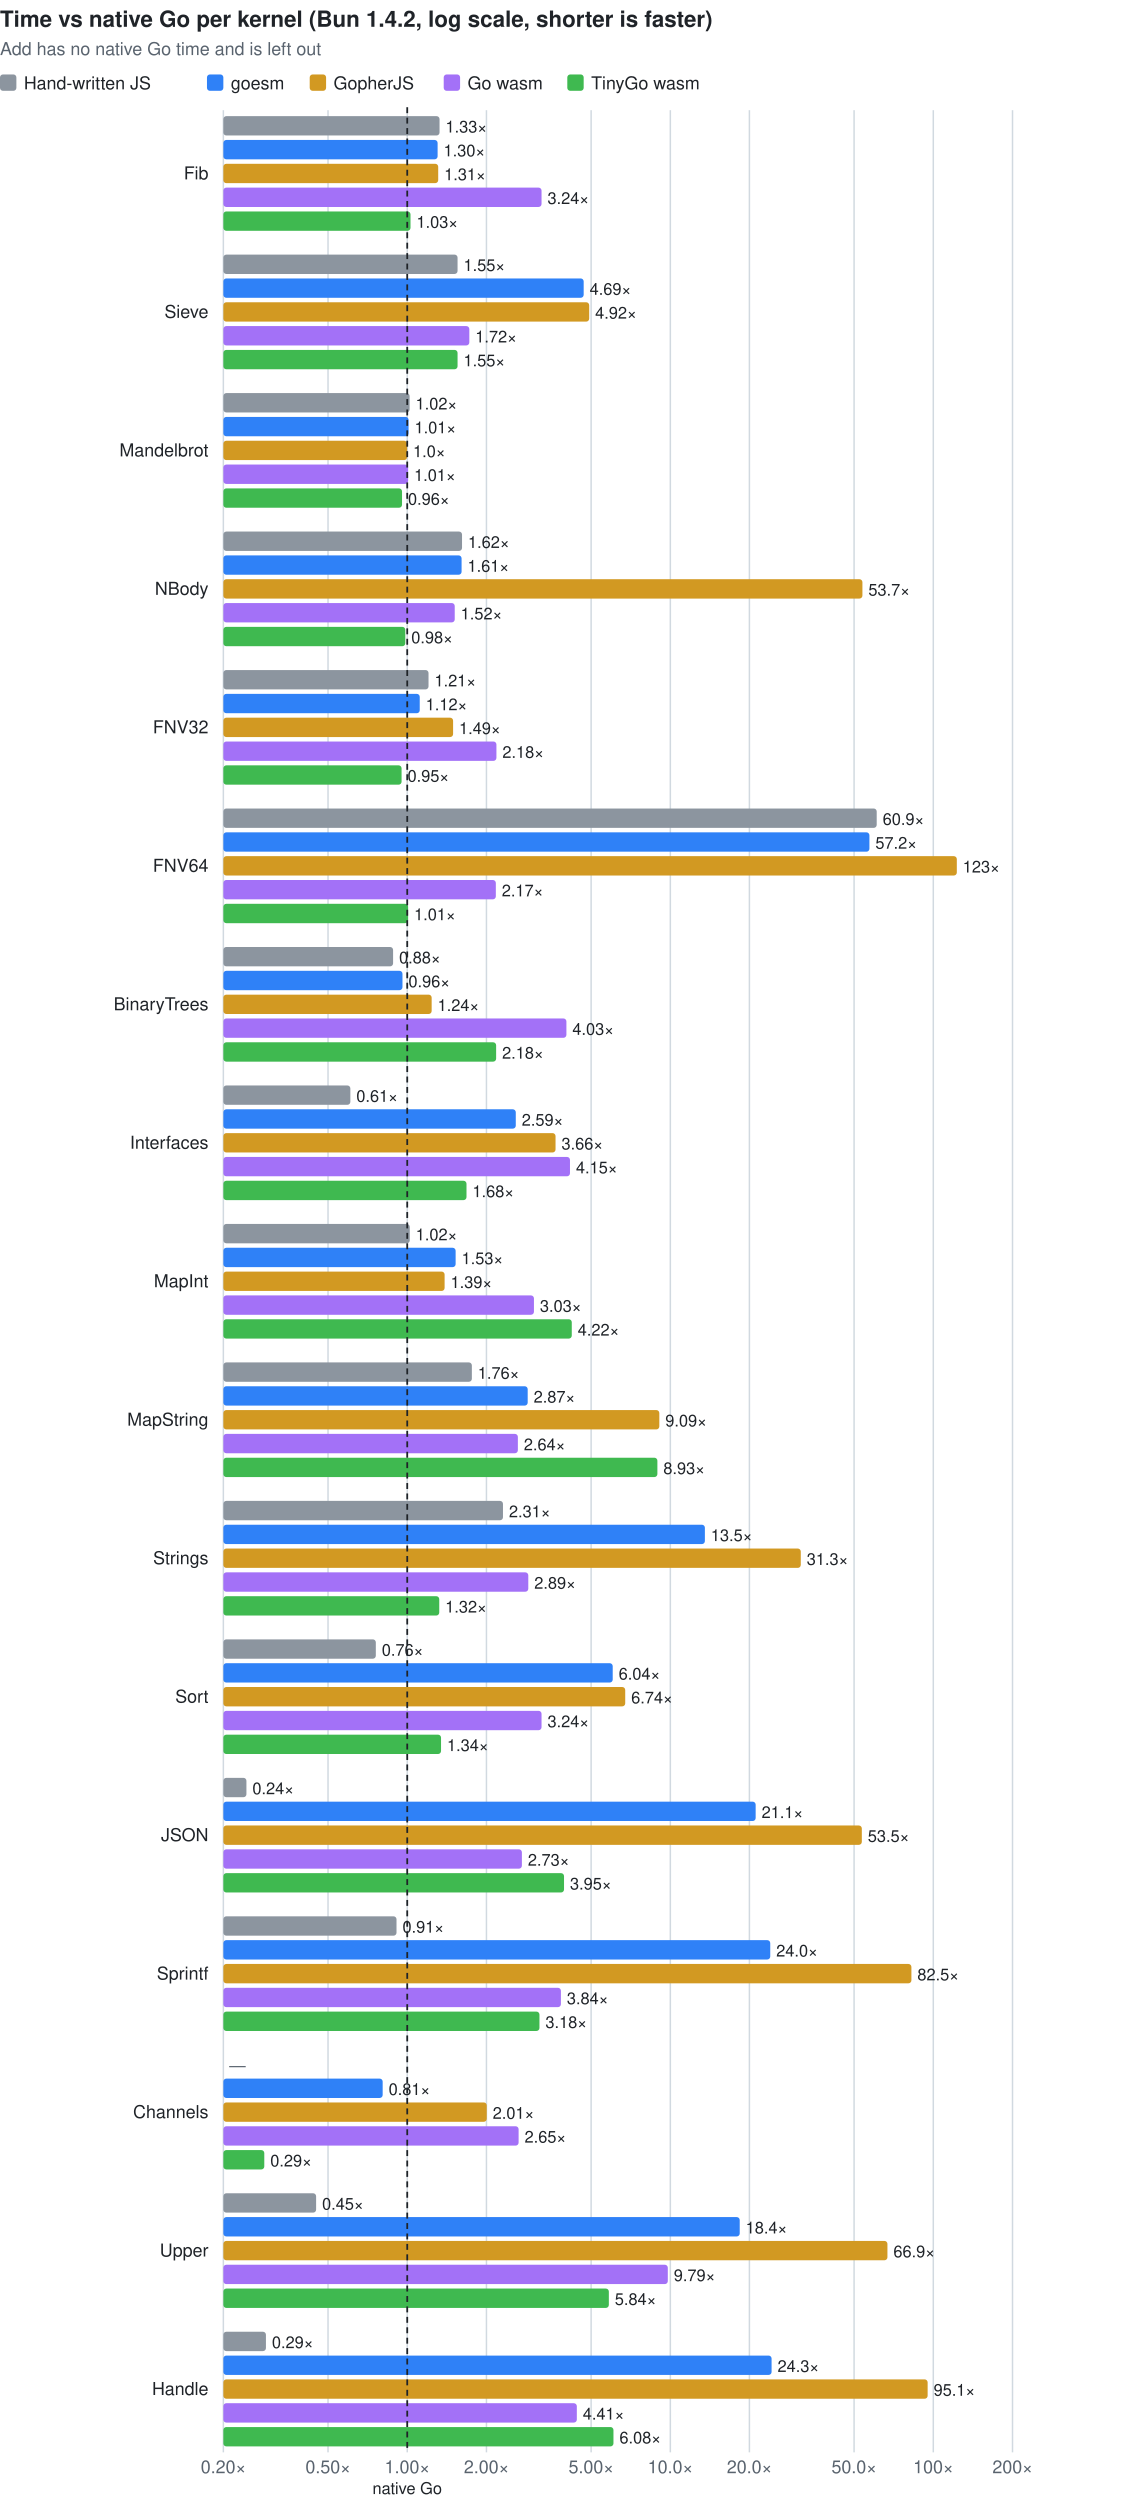
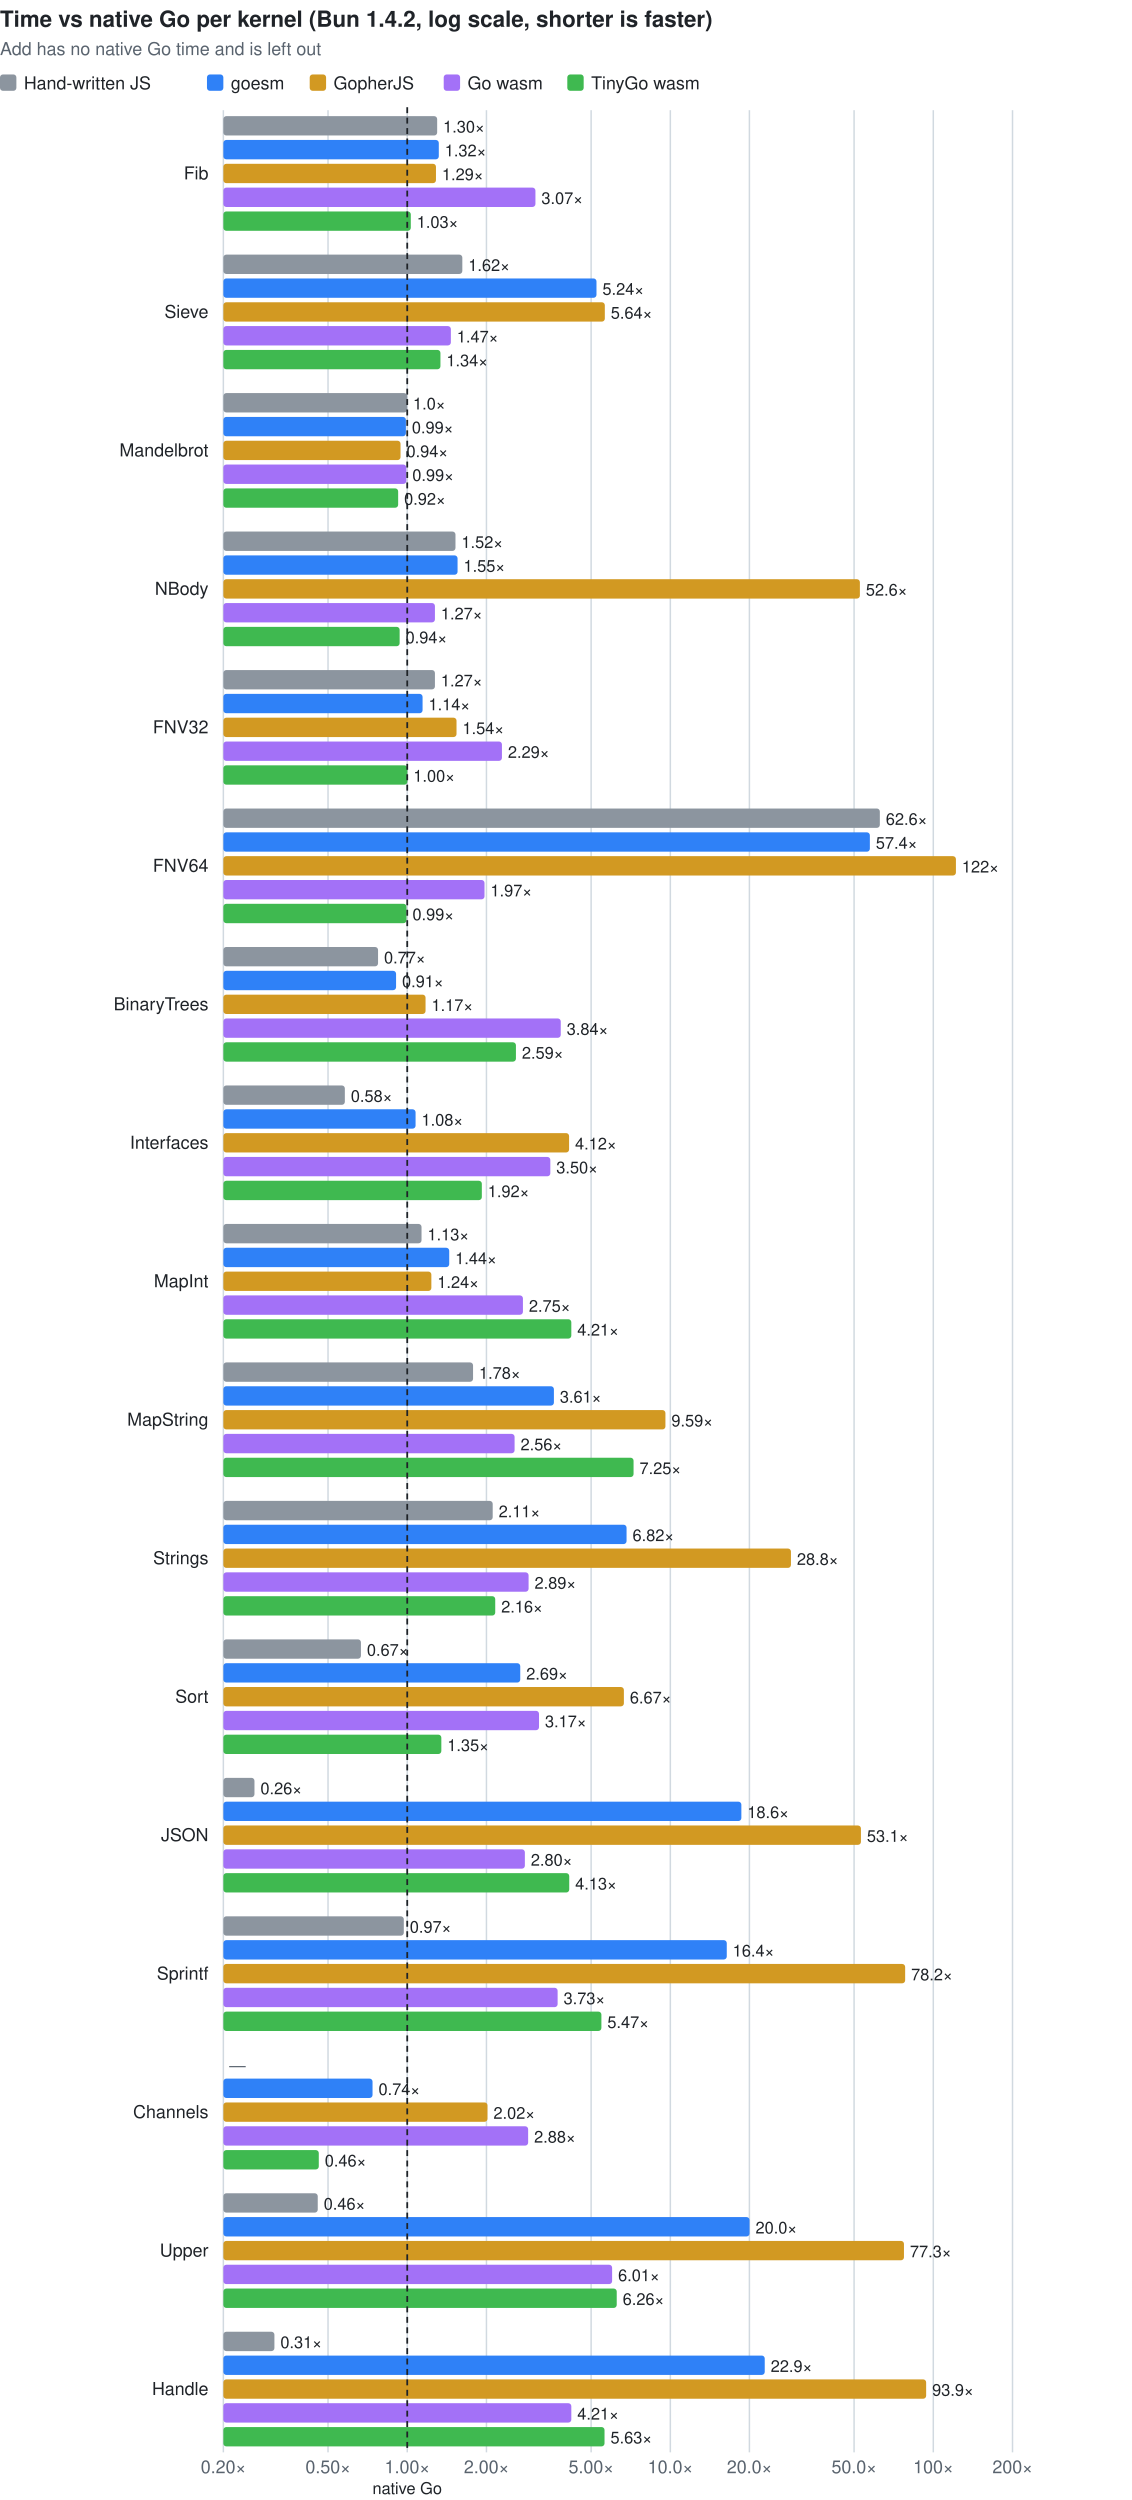
<svg xmlns="http://www.w3.org/2000/svg" width="760" height="1679" viewBox="0 0 760 1679" font-family="-apple-system, 'Segoe UI', Helvetica, Arial, 'Hiragino Sans', 'Noto Sans CJK JP', 'Yu Gothic', sans-serif" font-size="12">
  <style>.t{fill:#1f2328}.m{fill:#59636e}.g{stroke:#d1d9e0}.r{stroke:#1f2328}@media (prefers-color-scheme:dark){.t{fill:#f0f6fc}.m{fill:#9198a1}.g{stroke:#3d444d}.r{stroke:#f0f6fc}}</style>
  <text class="t" x="0" y="18" font-size="15" font-weight="600">Time vs native Go per kernel (Bun 1.4.2, log scale, shorter is faster)</text>
  <text class="m" x="0" y="37">Add has no native Go time and is left out</text>
  <rect x="0" y="50" width="11" height="11" rx="2" fill="#8c959f" />
  <text class="t" x="16" y="60">Hand-written JS</text>
  <rect x="139" y="50" width="11" height="11" rx="2" fill="#2f81f7" />
  <text class="t" x="155" y="60">goesm</text>
  <rect x="208" y="50" width="11" height="11" rx="2" fill="#d29922" />
  <text class="t" x="224" y="60">GopherJS</text>
  <rect x="298" y="50" width="11" height="11" rx="2" fill="#a371f7" />
  <text class="t" x="314" y="60">Go wasm</text>
  <rect x="381" y="50" width="11" height="11" rx="2" fill="#3fb950" />
  <text class="t" x="397" y="60">TinyGo wasm</text>
  <line class="g" x1="150.0" y1="74" x2="150.0" y2="1647" />
  <text class="m" x="150.0" y="1661" text-anchor="middle">0.20×</text>
  <line class="g" x1="220.3" y1="74" x2="220.3" y2="1647" />
  <text class="m" x="220.3" y="1661" text-anchor="middle">0.50×</text>
  <line class="g" x1="273.5" y1="74" x2="273.5" y2="1647" />
  <text class="m" x="273.5" y="1661" text-anchor="middle">1.00×</text>
  <line class="g" x1="326.7" y1="74" x2="326.7" y2="1647" />
  <text class="m" x="326.7" y="1661" text-anchor="middle">2.00×</text>
  <line class="g" x1="397.0" y1="74" x2="397.0" y2="1647" />
  <text class="m" x="397.0" y="1661" text-anchor="middle">5.00×</text>
  <line class="g" x1="450.2" y1="74" x2="450.2" y2="1647" />
  <text class="m" x="450.2" y="1661" text-anchor="middle">10.0×</text>
  <line class="g" x1="503.3" y1="74" x2="503.3" y2="1647" />
  <text class="m" x="503.3" y="1661" text-anchor="middle">20.0×</text>
  <line class="g" x1="573.6" y1="74" x2="573.6" y2="1647" />
  <text class="m" x="573.6" y="1661" text-anchor="middle">50.0×</text>
  <line class="g" x1="626.8" y1="74" x2="626.8" y2="1647" />
  <text class="m" x="626.8" y="1661" text-anchor="middle">100×</text>
  <line class="g" x1="680.0" y1="74" x2="680.0" y2="1647" />
  <text class="m" x="680.0" y="1661" text-anchor="middle">200×</text>
  <text class="t" x="140" y="120.5" text-anchor="end">Fib</text>
-   <rect x="150" y="78" width="145.2" height="13" rx="2" fill="#8c959f" />
-   <text class="t" x="299.2" y="89" font-size="11">1.33×</text>
-   <rect x="150" y="94" width="143.9" height="13" rx="2" fill="#2f81f7" />
-   <text class="t" x="297.9" y="105" font-size="11">1.30×</text>
-   <rect x="150" y="110" width="144.3" height="13" rx="2" fill="#d29922" />
-   <text class="t" x="298.3" y="121" font-size="11">1.31×</text>
-   <rect x="150" y="126" width="213.7" height="13" rx="2" fill="#a371f7" />
-   <text class="t" x="367.7" y="137" font-size="11">3.24×</text>
-   <rect x="150" y="142" width="125.7" height="13" rx="2" fill="#3fb950" />
-   <text class="t" x="279.7" y="153" font-size="11">1.03×</text>
+   <rect x="150" y="78" width="143.6" height="13" rx="2" fill="#8c959f" />
+   <text class="t" x="297.6" y="89" font-size="11">1.30×</text>
+   <rect x="150" y="94" width="144.7" height="13" rx="2" fill="#2f81f7" />
+   <text class="t" x="298.7" y="105" font-size="11">1.32×</text>
+   <rect x="150" y="110" width="142.8" height="13" rx="2" fill="#d29922" />
+   <text class="t" x="296.8" y="121" font-size="11">1.29×</text>
+   <rect x="150" y="126" width="209.6" height="13" rx="2" fill="#a371f7" />
+   <text class="t" x="363.6" y="137" font-size="11">3.07×</text>
+   <rect x="150" y="142" width="125.9" height="13" rx="2" fill="#3fb950" />
+   <text class="t" x="279.9" y="153" font-size="11">1.03×</text>
  <text class="t" x="140" y="213.5" text-anchor="end">Sieve</text>
-   <rect x="150" y="171" width="157.3" height="13" rx="2" fill="#8c959f" />
-   <text class="t" x="311.3" y="182" font-size="11">1.55×</text>
-   <rect x="150" y="187" width="242.0" height="13" rx="2" fill="#2f81f7" />
-   <text class="t" x="396.0" y="198" font-size="11">4.69×</text>
-   <rect x="150" y="203" width="245.7" height="13" rx="2" fill="#d29922" />
-   <text class="t" x="399.7" y="214" font-size="11">4.92×</text>
-   <rect x="150" y="219" width="165.2" height="13" rx="2" fill="#a371f7" />
-   <text class="t" x="319.2" y="230" font-size="11">1.72×</text>
-   <rect x="150" y="235" width="157.3" height="13" rx="2" fill="#3fb950" />
-   <text class="t" x="311.3" y="246" font-size="11">1.55×</text>
+   <rect x="150" y="171" width="160.5" height="13" rx="2" fill="#8c959f" />
+   <text class="t" x="314.5" y="182" font-size="11">1.62×</text>
+   <rect x="150" y="187" width="250.6" height="13" rx="2" fill="#2f81f7" />
+   <text class="t" x="404.6" y="198" font-size="11">5.24×</text>
+   <rect x="150" y="203" width="256.2" height="13" rx="2" fill="#d29922" />
+   <text class="t" x="410.2" y="214" font-size="11">5.64×</text>
+   <rect x="150" y="219" width="152.8" height="13" rx="2" fill="#a371f7" />
+   <text class="t" x="306.8" y="230" font-size="11">1.47×</text>
+   <rect x="150" y="235" width="145.8" height="13" rx="2" fill="#3fb950" />
+   <text class="t" x="299.8" y="246" font-size="11">1.34×</text>
  <text class="t" x="140" y="306.5" text-anchor="end">Mandelbrot</text>
-   <rect x="150" y="264" width="125.1" height="13" rx="2" fill="#8c959f" />
-   <text class="t" x="279.1" y="275" font-size="11">1.02×</text>
-   <rect x="150" y="280" width="124.4" height="13" rx="2" fill="#2f81f7" />
-   <text class="t" x="278.4" y="291" font-size="11">1.01×</text>
-   <rect x="150" y="296" width="123.4" height="13" rx="2" fill="#d29922" />
-   <text class="t" x="277.4" y="307" font-size="11">1.0×</text>
-   <rect x="150" y="312" width="124.1" height="13" rx="2" fill="#a371f7" />
-   <text class="t" x="278.1" y="323" font-size="11">1.01×</text>
-   <rect x="150" y="328" width="120.0" height="13" rx="2" fill="#3fb950" />
-   <text class="t" x="274.0" y="339" font-size="11">0.96×</text>
+   <rect x="150" y="264" width="123.4" height="13" rx="2" fill="#8c959f" />
+   <text class="t" x="277.4" y="275" font-size="11">1.0×</text>
+   <rect x="150" y="280" width="122.6" height="13" rx="2" fill="#2f81f7" />
+   <text class="t" x="276.6" y="291" font-size="11">0.99×</text>
+   <rect x="150" y="296" width="119.0" height="13" rx="2" fill="#d29922" />
+   <text class="t" x="273.0" y="307" font-size="11">0.94×</text>
+   <rect x="150" y="312" width="122.9" height="13" rx="2" fill="#a371f7" />
+   <text class="t" x="276.9" y="323" font-size="11">0.99×</text>
+   <rect x="150" y="328" width="117.4" height="13" rx="2" fill="#3fb950" />
+   <text class="t" x="271.4" y="339" font-size="11">0.92×</text>
  <text class="t" x="140" y="399.5" text-anchor="end">NBody</text>
-   <rect x="150" y="357" width="160.3" height="13" rx="2" fill="#8c959f" />
-   <text class="t" x="314.3" y="368" font-size="11">1.62×</text>
-   <rect x="150" y="373" width="160.0" height="13" rx="2" fill="#2f81f7" />
-   <text class="t" x="314.0" y="384" font-size="11">1.61×</text>
-   <rect x="150" y="389" width="429.2" height="13" rx="2" fill="#d29922" />
-   <text class="t" x="583.2" y="400" font-size="11">53.7×</text>
-   <rect x="150" y="405" width="155.4" height="13" rx="2" fill="#a371f7" />
-   <text class="t" x="309.4" y="416" font-size="11">1.52×</text>
-   <rect x="150" y="421" width="122.2" height="13" rx="2" fill="#3fb950" />
-   <text class="t" x="276.2" y="432" font-size="11">0.98×</text>
+   <rect x="150" y="357" width="155.9" height="13" rx="2" fill="#8c959f" />
+   <text class="t" x="309.9" y="368" font-size="11">1.52×</text>
+   <rect x="150" y="373" width="157.3" height="13" rx="2" fill="#2f81f7" />
+   <text class="t" x="311.3" y="384" font-size="11">1.55×</text>
+   <rect x="150" y="389" width="427.5" height="13" rx="2" fill="#d29922" />
+   <text class="t" x="581.5" y="400" font-size="11">52.6×</text>
+   <rect x="150" y="405" width="142.1" height="13" rx="2" fill="#a371f7" />
+   <text class="t" x="296.1" y="416" font-size="11">1.27×</text>
+   <rect x="150" y="421" width="118.4" height="13" rx="2" fill="#3fb950" />
+   <text class="t" x="272.4" y="432" font-size="11">0.94×</text>
  <text class="t" x="140" y="492.5" text-anchor="end">FNV32</text>
-   <rect x="150" y="450" width="137.8" height="13" rx="2" fill="#8c959f" />
-   <text class="t" x="291.8" y="461" font-size="11">1.21×</text>
-   <rect x="150" y="466" width="131.9" height="13" rx="2" fill="#2f81f7" />
-   <text class="t" x="285.9" y="477" font-size="11">1.12×</text>
-   <rect x="150" y="482" width="154.3" height="13" rx="2" fill="#d29922" />
-   <text class="t" x="308.3" y="493" font-size="11">1.49×</text>
-   <rect x="150" y="498" width="183.4" height="13" rx="2" fill="#a371f7" />
-   <text class="t" x="337.4" y="509" font-size="11">2.18×</text>
-   <rect x="150" y="514" width="119.7" height="13" rx="2" fill="#3fb950" />
-   <text class="t" x="273.7" y="525" font-size="11">0.95×</text>
+   <rect x="150" y="450" width="142.1" height="13" rx="2" fill="#8c959f" />
+   <text class="t" x="296.1" y="461" font-size="11">1.27×</text>
+   <rect x="150" y="466" width="133.8" height="13" rx="2" fill="#2f81f7" />
+   <text class="t" x="287.8" y="477" font-size="11">1.14×</text>
+   <rect x="150" y="482" width="156.6" height="13" rx="2" fill="#d29922" />
+   <text class="t" x="310.6" y="493" font-size="11">1.54×</text>
+   <rect x="150" y="498" width="187.1" height="13" rx="2" fill="#a371f7" />
+   <text class="t" x="341.1" y="509" font-size="11">2.29×</text>
+   <rect x="150" y="514" width="123.6" height="13" rx="2" fill="#3fb950" />
+   <text class="t" x="277.6" y="525" font-size="11">1.00×</text>
  <text class="t" x="140" y="585.5" text-anchor="end">FNV64</text>
-   <rect x="150" y="543" width="438.8" height="13" rx="2" fill="#8c959f" />
-   <text class="t" x="592.8" y="554" font-size="11">60.9×</text>
-   <rect x="150" y="559" width="433.9" height="13" rx="2" fill="#2f81f7" />
-   <text class="t" x="587.9" y="570" font-size="11">57.2×</text>
-   <rect x="150" y="575" width="492.6" height="13" rx="2" fill="#d29922" />
-   <text class="t" x="646.6" y="586" font-size="11">123×</text>
-   <rect x="150" y="591" width="183.0" height="13" rx="2" fill="#a371f7" />
-   <text class="t" x="337.0" y="602" font-size="11">2.17×</text>
-   <rect x="150" y="607" width="124.1" height="13" rx="2" fill="#3fb950" />
-   <text class="t" x="278.1" y="618" font-size="11">1.01×</text>
+   <rect x="150" y="543" width="440.9" height="13" rx="2" fill="#8c959f" />
+   <text class="t" x="594.9" y="554" font-size="11">62.6×</text>
+   <rect x="150" y="559" width="434.2" height="13" rx="2" fill="#2f81f7" />
+   <text class="t" x="588.2" y="570" font-size="11">57.4×</text>
+   <rect x="150" y="575" width="492.0" height="13" rx="2" fill="#d29922" />
+   <text class="t" x="646.0" y="586" font-size="11">122×</text>
+   <rect x="150" y="591" width="175.4" height="13" rx="2" fill="#a371f7" />
+   <text class="t" x="329.4" y="602" font-size="11">1.97×</text>
+   <rect x="150" y="607" width="123.0" height="13" rx="2" fill="#3fb950" />
+   <text class="t" x="277.0" y="618" font-size="11">0.99×</text>
  <text class="t" x="140" y="678.5" text-anchor="end">BinaryTrees</text>
-   <rect x="150" y="636" width="114.0" height="13" rx="2" fill="#8c959f" />
-   <text class="t" x="268.0" y="647" font-size="11">0.88×</text>
-   <rect x="150" y="652" width="120.3" height="13" rx="2" fill="#2f81f7" />
-   <text class="t" x="274.3" y="663" font-size="11">0.96×</text>
-   <rect x="150" y="668" width="139.9" height="13" rx="2" fill="#d29922" />
-   <text class="t" x="293.9" y="679" font-size="11">1.24×</text>
-   <rect x="150" y="684" width="230.4" height="13" rx="2" fill="#a371f7" />
-   <text class="t" x="384.4" y="695" font-size="11">4.03×</text>
-   <rect x="150" y="700" width="183.2" height="13" rx="2" fill="#3fb950" />
-   <text class="t" x="337.2" y="711" font-size="11">2.18×</text>
+   <rect x="150" y="636" width="103.9" height="13" rx="2" fill="#8c959f" />
+   <text class="t" x="257.9" y="647" font-size="11">0.77×</text>
+   <rect x="150" y="652" width="116.0" height="13" rx="2" fill="#2f81f7" />
+   <text class="t" x="270.0" y="663" font-size="11">0.91×</text>
+   <rect x="150" y="668" width="135.8" height="13" rx="2" fill="#d29922" />
+   <text class="t" x="289.8" y="679" font-size="11">1.17×</text>
+   <rect x="150" y="684" width="226.6" height="13" rx="2" fill="#a371f7" />
+   <text class="t" x="380.6" y="695" font-size="11">3.84×</text>
+   <rect x="150" y="700" width="196.5" height="13" rx="2" fill="#3fb950" />
+   <text class="t" x="350.5" y="711" font-size="11">2.59×</text>
  <text class="t" x="140" y="771.5" text-anchor="end">Interfaces</text>
-   <rect x="150" y="729" width="85.3" height="13" rx="2" fill="#8c959f" />
-   <text class="t" x="239.3" y="740" font-size="11">0.61×</text>
-   <rect x="150" y="745" width="196.4" height="13" rx="2" fill="#2f81f7" />
-   <text class="t" x="350.4" y="756" font-size="11">2.59×</text>
-   <rect x="150" y="761" width="223.1" height="13" rx="2" fill="#d29922" />
-   <text class="t" x="377.1" y="772" font-size="11">3.66×</text>
-   <rect x="150" y="777" width="232.8" height="13" rx="2" fill="#a371f7" />
-   <text class="t" x="386.8" y="788" font-size="11">4.15×</text>
-   <rect x="150" y="793" width="163.3" height="13" rx="2" fill="#3fb950" />
-   <text class="t" x="317.3" y="804" font-size="11">1.68×</text>
+   <rect x="150" y="729" width="81.6" height="13" rx="2" fill="#8c959f" />
+   <text class="t" x="235.6" y="740" font-size="11">0.58×</text>
+   <rect x="150" y="745" width="129.1" height="13" rx="2" fill="#2f81f7" />
+   <text class="t" x="283.1" y="756" font-size="11">1.08×</text>
+   <rect x="150" y="761" width="232.2" height="13" rx="2" fill="#d29922" />
+   <text class="t" x="386.2" y="772" font-size="11">4.12×</text>
+   <rect x="150" y="777" width="219.6" height="13" rx="2" fill="#a371f7" />
+   <text class="t" x="373.6" y="788" font-size="11">3.50×</text>
+   <rect x="150" y="793" width="173.6" height="13" rx="2" fill="#3fb950" />
+   <text class="t" x="327.6" y="804" font-size="11">1.92×</text>
  <text class="t" x="140" y="864.5" text-anchor="end">MapInt</text>
-   <rect x="150" y="822" width="125.2" height="13" rx="2" fill="#8c959f" />
-   <text class="t" x="279.2" y="833" font-size="11">1.02×</text>
-   <rect x="150" y="838" width="156.0" height="13" rx="2" fill="#2f81f7" />
-   <text class="t" x="310.0" y="849" font-size="11">1.53×</text>
-   <rect x="150" y="854" width="148.6" height="13" rx="2" fill="#d29922" />
-   <text class="t" x="302.6" y="865" font-size="11">1.39×</text>
-   <rect x="150" y="870" width="208.6" height="13" rx="2" fill="#a371f7" />
-   <text class="t" x="362.6" y="881" font-size="11">3.03×</text>
-   <rect x="150" y="886" width="234.0" height="13" rx="2" fill="#3fb950" />
-   <text class="t" x="388.0" y="897" font-size="11">4.22×</text>
+   <rect x="150" y="822" width="133.1" height="13" rx="2" fill="#8c959f" />
+   <text class="t" x="287.1" y="833" font-size="11">1.13×</text>
+   <rect x="150" y="838" width="151.7" height="13" rx="2" fill="#2f81f7" />
+   <text class="t" x="305.7" y="849" font-size="11">1.44×</text>
+   <rect x="150" y="854" width="139.7" height="13" rx="2" fill="#d29922" />
+   <text class="t" x="293.7" y="865" font-size="11">1.24×</text>
+   <rect x="150" y="870" width="201.2" height="13" rx="2" fill="#a371f7" />
+   <text class="t" x="355.2" y="881" font-size="11">2.75×</text>
+   <rect x="150" y="886" width="233.7" height="13" rx="2" fill="#3fb950" />
+   <text class="t" x="387.7" y="897" font-size="11">4.21×</text>
  <text class="t" x="140" y="957.5" text-anchor="end">MapString</text>
-   <rect x="150" y="915" width="166.9" height="13" rx="2" fill="#8c959f" />
-   <text class="t" x="320.9" y="926" font-size="11">1.76×</text>
-   <rect x="150" y="931" width="204.4" height="13" rx="2" fill="#2f81f7" />
-   <text class="t" x="358.4" y="942" font-size="11">2.87×</text>
-   <rect x="150" y="947" width="292.8" height="13" rx="2" fill="#d29922" />
-   <text class="t" x="446.8" y="958" font-size="11">9.09×</text>
-   <rect x="150" y="963" width="197.8" height="13" rx="2" fill="#a371f7" />
-   <text class="t" x="351.8" y="974" font-size="11">2.64×</text>
-   <rect x="150" y="979" width="291.5" height="13" rx="2" fill="#3fb950" />
-   <text class="t" x="445.5" y="990" font-size="11">8.93×</text>
+   <rect x="150" y="915" width="167.7" height="13" rx="2" fill="#8c959f" />
+   <text class="t" x="321.7" y="926" font-size="11">1.78×</text>
+   <rect x="150" y="931" width="222.0" height="13" rx="2" fill="#2f81f7" />
+   <text class="t" x="376.0" y="942" font-size="11">3.61×</text>
+   <rect x="150" y="947" width="296.9" height="13" rx="2" fill="#d29922" />
+   <text class="t" x="450.9" y="958" font-size="11">9.59×</text>
+   <rect x="150" y="963" width="195.6" height="13" rx="2" fill="#a371f7" />
+   <text class="t" x="349.6" y="974" font-size="11">2.56×</text>
+   <rect x="150" y="979" width="275.5" height="13" rx="2" fill="#3fb950" />
+   <text class="t" x="429.5" y="990" font-size="11">7.25×</text>
  <text class="t" x="140" y="1050.5" text-anchor="end">Strings</text>
-   <rect x="150" y="1008" width="187.8" height="13" rx="2" fill="#8c959f" />
-   <text class="t" x="341.8" y="1019" font-size="11">2.31×</text>
-   <rect x="150" y="1024" width="323.4" height="13" rx="2" fill="#2f81f7" />
-   <text class="t" x="477.4" y="1035" font-size="11">13.5×</text>
-   <rect x="150" y="1040" width="387.8" height="13" rx="2" fill="#d29922" />
-   <text class="t" x="541.8" y="1051" font-size="11">31.3×</text>
-   <rect x="150" y="1056" width="204.8" height="13" rx="2" fill="#a371f7" />
-   <text class="t" x="358.8" y="1067" font-size="11">2.89×</text>
-   <rect x="150" y="1072" width="145.0" height="13" rx="2" fill="#3fb950" />
-   <text class="t" x="299.0" y="1083" font-size="11">1.32×</text>
+   <rect x="150" y="1008" width="180.9" height="13" rx="2" fill="#8c959f" />
+   <text class="t" x="334.9" y="1019" font-size="11">2.11×</text>
+   <rect x="150" y="1024" width="270.8" height="13" rx="2" fill="#2f81f7" />
+   <text class="t" x="424.8" y="1035" font-size="11">6.82×</text>
+   <rect x="150" y="1040" width="381.2" height="13" rx="2" fill="#d29922" />
+   <text class="t" x="535.2" y="1051" font-size="11">28.8×</text>
+   <rect x="150" y="1056" width="205.0" height="13" rx="2" fill="#a371f7" />
+   <text class="t" x="359.0" y="1067" font-size="11">2.89×</text>
+   <rect x="150" y="1072" width="182.6" height="13" rx="2" fill="#3fb950" />
+   <text class="t" x="336.6" y="1083" font-size="11">2.16×</text>
  <text class="t" x="140" y="1143.5" text-anchor="end">Sort</text>
-   <rect x="150" y="1101" width="102.4" height="13" rx="2" fill="#8c959f" />
-   <text class="t" x="256.4" y="1112" font-size="11">0.76×</text>
-   <rect x="150" y="1117" width="261.5" height="13" rx="2" fill="#2f81f7" />
-   <text class="t" x="415.5" y="1128" font-size="11">6.04×</text>
-   <rect x="150" y="1133" width="269.9" height="13" rx="2" fill="#d29922" />
-   <text class="t" x="423.9" y="1144" font-size="11">6.74×</text>
-   <rect x="150" y="1149" width="213.7" height="13" rx="2" fill="#a371f7" />
-   <text class="t" x="367.7" y="1160" font-size="11">3.24×</text>
-   <rect x="150" y="1165" width="146.2" height="13" rx="2" fill="#3fb950" />
-   <text class="t" x="300.2" y="1176" font-size="11">1.34×</text>
+   <rect x="150" y="1101" width="92.4" height="13" rx="2" fill="#8c959f" />
+   <text class="t" x="246.4" y="1112" font-size="11">0.67×</text>
+   <rect x="150" y="1117" width="199.4" height="13" rx="2" fill="#2f81f7" />
+   <text class="t" x="353.4" y="1128" font-size="11">2.69×</text>
+   <rect x="150" y="1133" width="269.0" height="13" rx="2" fill="#d29922" />
+   <text class="t" x="423.0" y="1144" font-size="11">6.67×</text>
+   <rect x="150" y="1149" width="212.0" height="13" rx="2" fill="#a371f7" />
+   <text class="t" x="366.0" y="1160" font-size="11">3.17×</text>
+   <rect x="150" y="1165" width="146.4" height="13" rx="2" fill="#3fb950" />
+   <text class="t" x="300.4" y="1176" font-size="11">1.35×</text>
  <text class="t" x="140" y="1236.5" text-anchor="end">JSON</text>
-   <rect x="150" y="1194" width="15.5" height="13" rx="2" fill="#8c959f" />
-   <text class="t" x="169.5" y="1205" font-size="11">0.24×</text>
-   <rect x="150" y="1210" width="357.5" height="13" rx="2" fill="#2f81f7" />
-   <text class="t" x="511.5" y="1221" font-size="11">21.1×</text>
-   <rect x="150" y="1226" width="428.8" height="13" rx="2" fill="#d29922" />
-   <text class="t" x="582.8" y="1237" font-size="11">53.5×</text>
-   <rect x="150" y="1242" width="200.5" height="13" rx="2" fill="#a371f7" />
-   <text class="t" x="354.5" y="1253" font-size="11">2.73×</text>
-   <rect x="150" y="1258" width="228.8" height="13" rx="2" fill="#3fb950" />
-   <text class="t" x="382.8" y="1269" font-size="11">3.95×</text>
+   <rect x="150" y="1194" width="20.9" height="13" rx="2" fill="#8c959f" />
+   <text class="t" x="174.9" y="1205" font-size="11">0.26×</text>
+   <rect x="150" y="1210" width="347.9" height="13" rx="2" fill="#2f81f7" />
+   <text class="t" x="501.9" y="1221" font-size="11">18.6×</text>
+   <rect x="150" y="1226" width="428.2" height="13" rx="2" fill="#d29922" />
+   <text class="t" x="582.2" y="1237" font-size="11">53.1×</text>
+   <rect x="150" y="1242" width="202.5" height="13" rx="2" fill="#a371f7" />
+   <text class="t" x="356.5" y="1253" font-size="11">2.80×</text>
+   <rect x="150" y="1258" width="232.3" height="13" rx="2" fill="#3fb950" />
+   <text class="t" x="386.3" y="1269" font-size="11">4.13×</text>
  <text class="t" x="140" y="1329.5" text-anchor="end">Sprintf</text>
-   <rect x="150" y="1287" width="116.3" height="13" rx="2" fill="#8c959f" />
-   <text class="t" x="270.3" y="1298" font-size="11">0.91×</text>
-   <rect x="150" y="1303" width="367.3" height="13" rx="2" fill="#2f81f7" />
-   <text class="t" x="521.3" y="1314" font-size="11">24.0×</text>
-   <rect x="150" y="1319" width="462.1" height="13" rx="2" fill="#d29922" />
-   <text class="t" x="616.1" y="1330" font-size="11">82.5×</text>
-   <rect x="150" y="1335" width="226.7" height="13" rx="2" fill="#a371f7" />
-   <text class="t" x="380.7" y="1346" font-size="11">3.84×</text>
-   <rect x="150" y="1351" width="212.3" height="13" rx="2" fill="#3fb950" />
-   <text class="t" x="366.3" y="1362" font-size="11">3.18×</text>
+   <rect x="150" y="1287" width="121.2" height="13" rx="2" fill="#8c959f" />
+   <text class="t" x="275.2" y="1298" font-size="11">0.97×</text>
+   <rect x="150" y="1303" width="338.1" height="13" rx="2" fill="#2f81f7" />
+   <text class="t" x="492.1" y="1314" font-size="11">16.4×</text>
+   <rect x="150" y="1319" width="457.9" height="13" rx="2" fill="#d29922" />
+   <text class="t" x="611.9" y="1330" font-size="11">78.2×</text>
+   <rect x="150" y="1335" width="224.5" height="13" rx="2" fill="#a371f7" />
+   <text class="t" x="378.5" y="1346" font-size="11">3.73×</text>
+   <rect x="150" y="1351" width="253.9" height="13" rx="2" fill="#3fb950" />
+   <text class="t" x="407.9" y="1362" font-size="11">5.47×</text>
  <text class="t" x="140" y="1422.5" text-anchor="end">Channels</text>
  <text class="m" x="154" y="1391" font-size="11">—</text>
-   <rect x="150" y="1396" width="107.0" height="13" rx="2" fill="#2f81f7" />
-   <text class="t" x="261.0" y="1407" font-size="11">0.81×</text>
-   <rect x="150" y="1412" width="176.9" height="13" rx="2" fill="#d29922" />
-   <text class="t" x="330.9" y="1423" font-size="11">2.01×</text>
-   <rect x="150" y="1428" width="198.3" height="13" rx="2" fill="#a371f7" />
-   <text class="t" x="352.3" y="1439" font-size="11">2.65×</text>
-   <rect x="150" y="1444" width="27.5" height="13" rx="2" fill="#3fb950" />
-   <text class="t" x="181.5" y="1455" font-size="11">0.29×</text>
+   <rect x="150" y="1396" width="100.2" height="13" rx="2" fill="#2f81f7" />
+   <text class="t" x="254.2" y="1407" font-size="11">0.74×</text>
+   <rect x="150" y="1412" width="177.4" height="13" rx="2" fill="#d29922" />
+   <text class="t" x="331.4" y="1423" font-size="11">2.02×</text>
+   <rect x="150" y="1428" width="204.7" height="13" rx="2" fill="#a371f7" />
+   <text class="t" x="358.7" y="1439" font-size="11">2.88×</text>
+   <rect x="150" y="1444" width="64.1" height="13" rx="2" fill="#3fb950" />
+   <text class="t" x="218.1" y="1455" font-size="11">0.46×</text>
  <text class="t" x="140" y="1515.5" text-anchor="end">Upper</text>
-   <rect x="150" y="1473" width="62.3" height="13" rx="2" fill="#8c959f" />
-   <text class="t" x="216.3" y="1484" font-size="11">0.45×</text>
-   <rect x="150" y="1489" width="346.8" height="13" rx="2" fill="#2f81f7" />
-   <text class="t" x="500.8" y="1500" font-size="11">18.4×</text>
-   <rect x="150" y="1505" width="446.0" height="13" rx="2" fill="#d29922" />
-   <text class="t" x="600.0" y="1516" font-size="11">66.9×</text>
-   <rect x="150" y="1521" width="298.5" height="13" rx="2" fill="#a371f7" />
-   <text class="t" x="452.5" y="1532" font-size="11">9.79×</text>
-   <rect x="150" y="1537" width="258.9" height="13" rx="2" fill="#3fb950" />
-   <text class="t" x="412.9" y="1548" font-size="11">5.84×</text>
+   <rect x="150" y="1473" width="63.4" height="13" rx="2" fill="#8c959f" />
+   <text class="t" x="217.4" y="1484" font-size="11">0.46×</text>
+   <rect x="150" y="1489" width="353.4" height="13" rx="2" fill="#2f81f7" />
+   <text class="t" x="507.4" y="1500" font-size="11">20.0×</text>
+   <rect x="150" y="1505" width="457.1" height="13" rx="2" fill="#d29922" />
+   <text class="t" x="611.1" y="1516" font-size="11">77.3×</text>
+   <rect x="150" y="1521" width="261.1" height="13" rx="2" fill="#a371f7" />
+   <text class="t" x="415.1" y="1532" font-size="11">6.01×</text>
+   <rect x="150" y="1537" width="264.2" height="13" rx="2" fill="#3fb950" />
+   <text class="t" x="418.2" y="1548" font-size="11">6.26×</text>
  <text class="t" x="140" y="1608.5" text-anchor="end">Handle</text>
-   <rect x="150" y="1566" width="28.6" height="13" rx="2" fill="#8c959f" />
-   <text class="t" x="182.6" y="1577" font-size="11">0.29×</text>
-   <rect x="150" y="1582" width="368.2" height="13" rx="2" fill="#2f81f7" />
-   <text class="t" x="522.2" y="1593" font-size="11">24.3×</text>
-   <rect x="150" y="1598" width="473.0" height="13" rx="2" fill="#d29922" />
-   <text class="t" x="627.0" y="1609" font-size="11">95.1×</text>
-   <rect x="150" y="1614" width="237.4" height="13" rx="2" fill="#a371f7" />
-   <text class="t" x="391.4" y="1625" font-size="11">4.41×</text>
-   <rect x="150" y="1630" width="262.0" height="13" rx="2" fill="#3fb950" />
-   <text class="t" x="416.0" y="1641" font-size="11">6.08×</text>
+   <rect x="150" y="1566" width="34.3" height="13" rx="2" fill="#8c959f" />
+   <text class="t" x="188.3" y="1577" font-size="11">0.31×</text>
+   <rect x="150" y="1582" width="363.6" height="13" rx="2" fill="#2f81f7" />
+   <text class="t" x="517.6" y="1593" font-size="11">22.9×</text>
+   <rect x="150" y="1598" width="472.0" height="13" rx="2" fill="#d29922" />
+   <text class="t" x="626.0" y="1609" font-size="11">93.9×</text>
+   <rect x="150" y="1614" width="233.7" height="13" rx="2" fill="#a371f7" />
+   <text class="t" x="387.7" y="1625" font-size="11">4.21×</text>
+   <rect x="150" y="1630" width="256.0" height="13" rx="2" fill="#3fb950" />
+   <text class="t" x="410.0" y="1641" font-size="11">5.63×</text>
  <line class="r" x1="273.5" y1="72" x2="273.5" y2="1647" stroke-dasharray="4 3" stroke-width="1.2" />
  <text class="t" x="273.5" y="1675" text-anchor="middle" font-size="11">native Go</text>
</svg>
